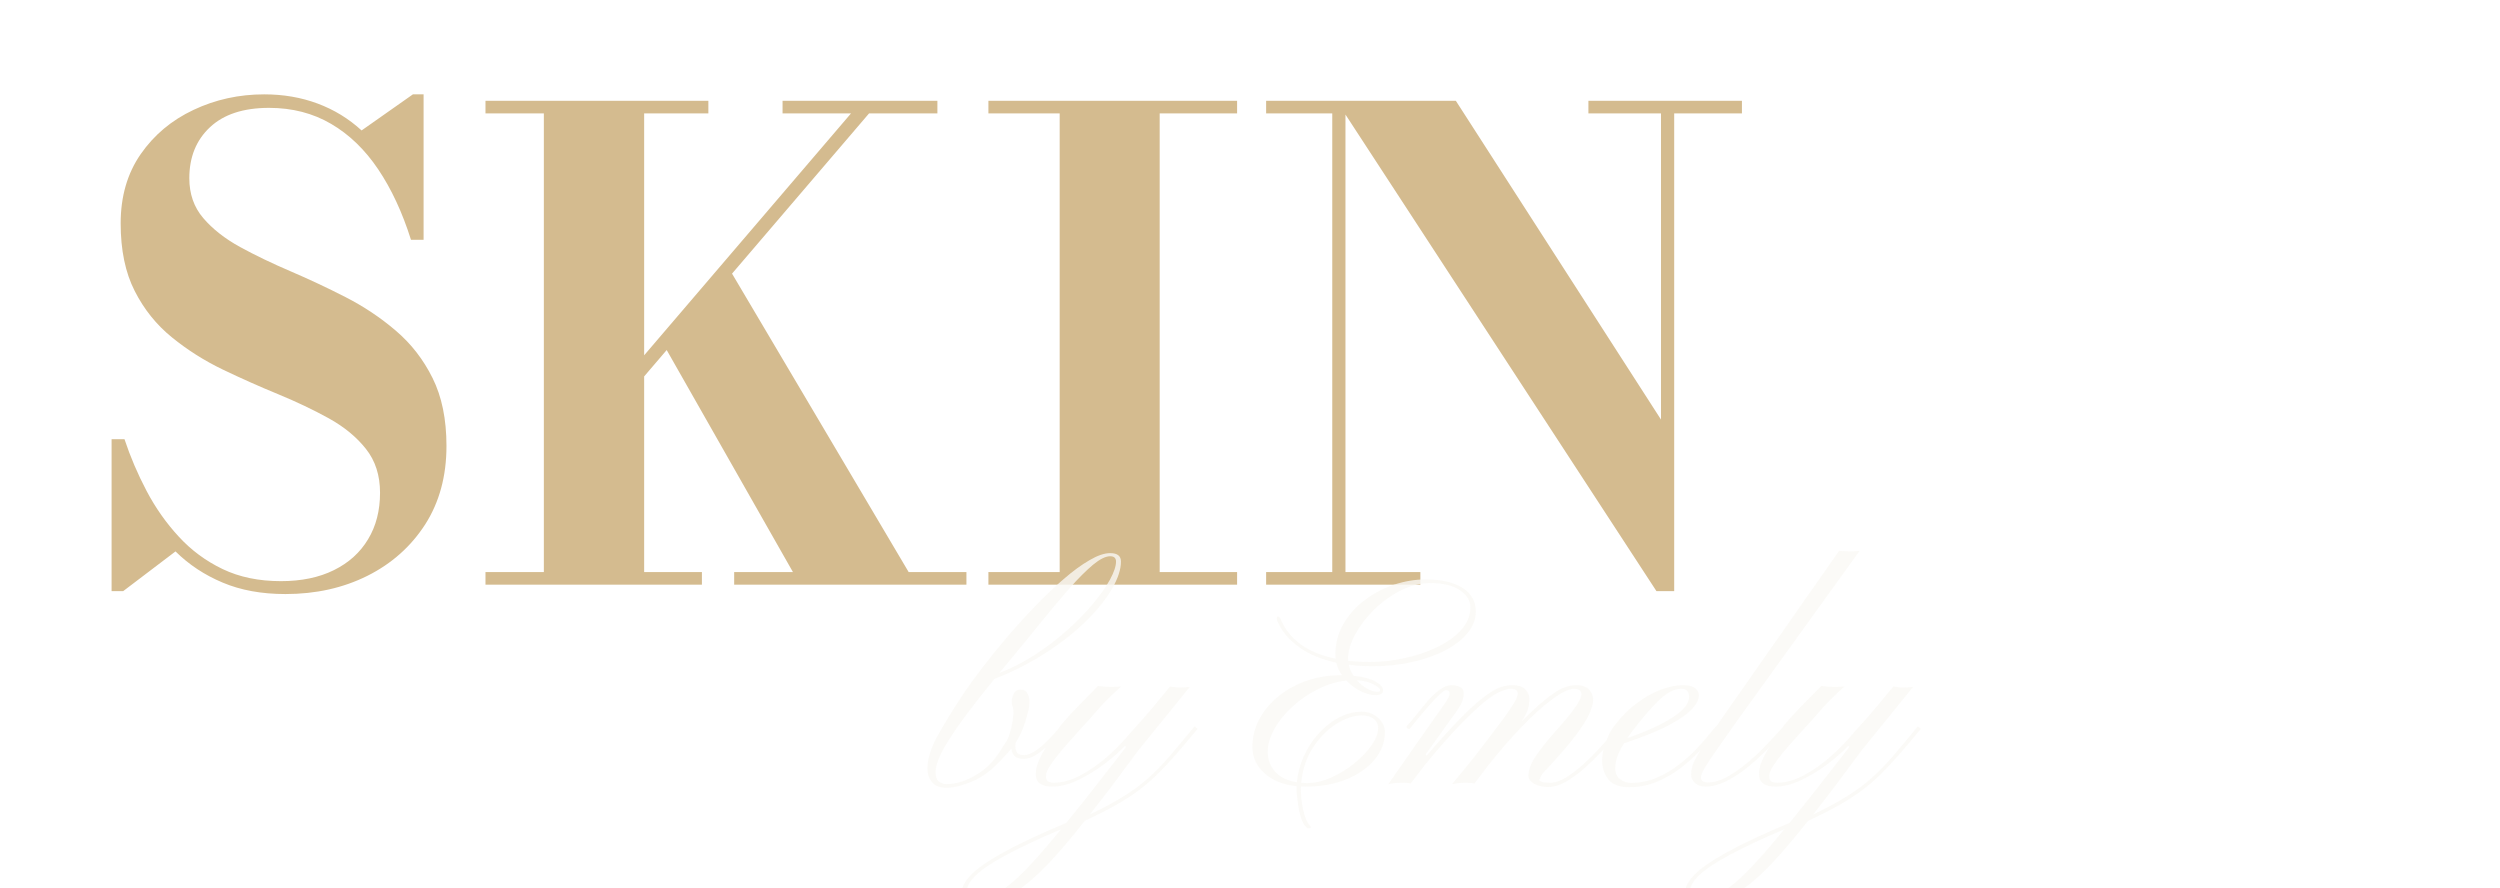
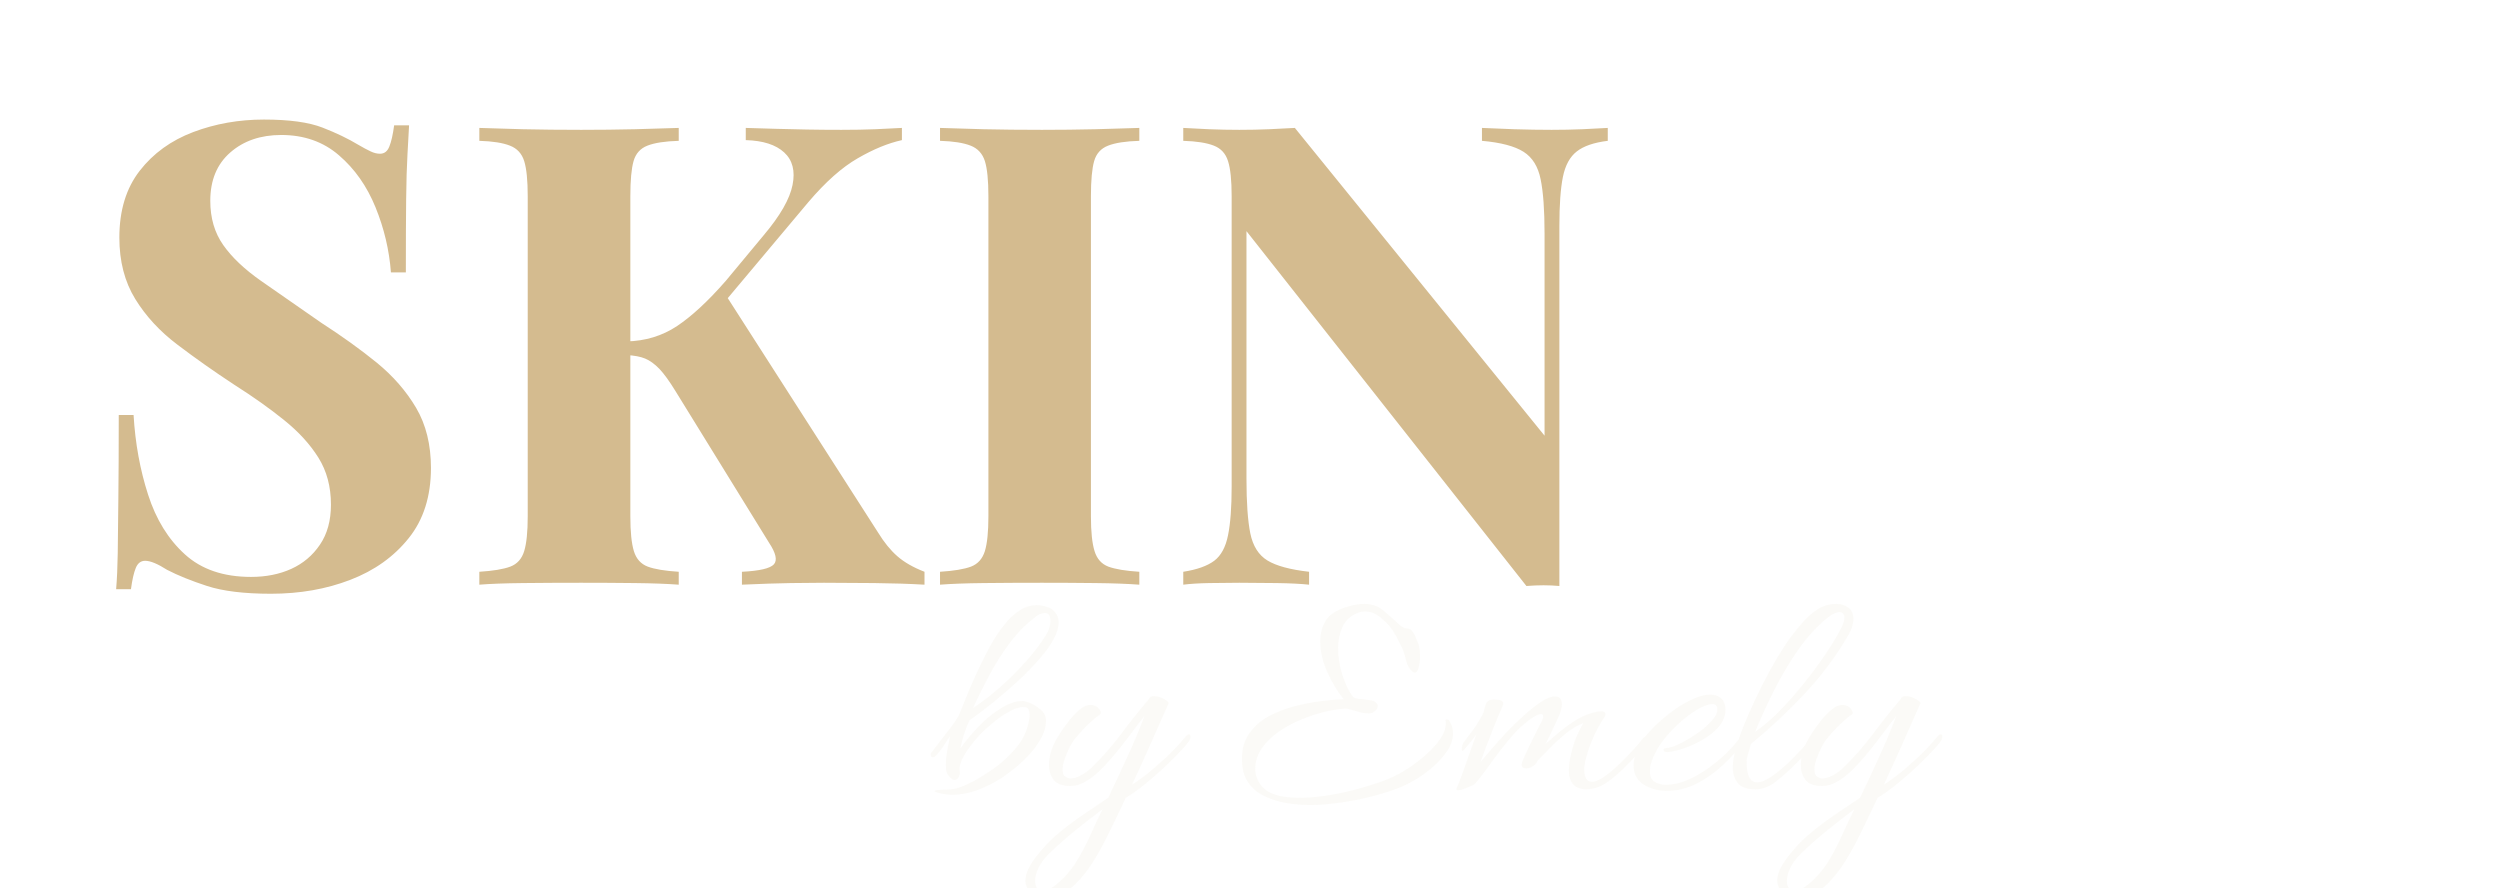
<svg xmlns="http://www.w3.org/2000/svg" viewBox="0 0 248 88" fill="none" role="img" aria-labelledby="logo-footer-title">
-   <path fill="#d4bb8f" d="M28.32 58.93Q24.77 58.93 22.08 57.79Q19.39 56.66 17.41 54.70L12.22 58.64L11.07 58.64L11.07 43.57L12.35 43.57Q13.22 46.19 14.54 48.70Q15.87 51.22 17.73 53.23Q19.58 55.25 22.08 56.45Q24.58 57.65 27.87 57.65Q30.91 57.65 33.12 56.56Q35.33 55.47 36.51 53.50Q37.70 51.54 37.70 48.88Q37.70 46.29 36.30 44.53Q34.91 42.77 32.62 41.50Q30.34 40.24 27.58 39.10Q24.83 37.97 22.10 36.66Q19.36 35.34 17.06 33.47Q14.75 31.60 13.36 28.86Q11.97 26.13 11.97 22.16Q11.97 18.16 13.95 15.30Q15.94 12.43 19.20 10.90Q22.46 9.36 26.21 9.36Q29.06 9.36 31.50 10.27Q33.95 11.18 35.87 12.94L40.96 9.36L42.02 9.36L42.02 23.79L40.77 23.79Q39.49 19.73 37.52 16.80Q35.55 13.87 32.85 12.29Q30.14 10.70 26.69 10.70Q22.88 10.70 20.83 12.62Q18.78 14.54 18.78 17.68Q18.78 20.02 20.16 21.63Q21.54 23.25 23.81 24.50Q26.08 25.74 28.82 26.91Q31.55 28.08 34.27 29.47Q36.99 30.86 39.26 32.80Q41.54 34.74 42.91 37.50Q44.29 40.27 44.29 44.24Q44.29 48.72 42.18 52.02Q40.06 55.31 36.45 57.12Q32.83 58.93 28.32 58.93M58.11 44.11L56.32 44.11L84.42 11.25L77.63 11.25L77.63 10L92.99 10L92.99 11.25L86.21 11.25L58.11 44.11M69.63 58L48.16 58L48.16 56.75L53.95 56.75L53.95 11.25L48.16 11.25L48.16 10L70.27 10L70.27 11.25L63.90 11.25L63.90 56.75L69.63 56.75L69.63 58M95.87 58L72.83 58L72.83 56.75L78.66 56.75L65.60 33.78L72.19 26.42L90.14 56.75L95.87 56.75L95.87 58M122.72 58L98.05 58L98.05 56.75L105.12 56.75L105.12 11.25L98.05 11.25L98.05 10L122.72 10L122.72 11.25L115.04 11.25L115.04 56.75L122.72 56.75L122.72 58M125.60 10L133.47 10L133.47 56.75L140.90 56.75L140.90 58L125.60 58L125.60 56.75L132.16 56.75L132.16 11.25L125.60 11.25L125.60 10M157.57 10L172.80 10L172.80 11.25L166.08 11.25L166.08 58.64L164.32 58.64L132.58 10L144.42 10L164.77 41.62L164.77 11.25L157.57 11.25" />
-   <path fill="rgba(250, 248, 245, 0.8)" d="M93.88 78.15Q92.91 78.15 92.45 77.58Q92 77.02 92 76.26Q92 74.85 92.97 73.06Q93.95 71.28 95.59 68.80Q96.37 67.64 97.49 66.18Q98.62 64.71 99.95 63.15Q101.29 61.58 102.71 60.11Q104.13 58.63 105.51 57.45Q106.88 56.26 108.08 55.57Q109.27 54.87 110.13 54.87Q111.20 54.87 111.20 55.71Q111.20 56.85 110.33 58.38Q109.45 59.91 107.79 61.56Q106.14 63.21 103.82 64.71Q101.51 66.22 98.65 67.35Q96.39 70.12 95.12 71.92Q93.85 73.72 93.33 74.81Q92.81 75.89 92.81 76.54Q92.81 77.30 93.15 77.54Q93.49 77.78 93.90 77.78Q95.33 77.78 96.89 76.84Q98.46 75.91 99.53 73.99Q99.95 73.47 100.17 72.76Q100.38 72.05 100.46 71.47Q100.54 70.90 100.54 70.79Q100.55 70.37 100.45 70.11Q100.35 69.86 100.36 69.52Q100.39 69.17 100.58 68.79Q100.76 68.41 101.27 68.41Q101.73 68.41 101.93 68.80Q102.14 69.20 102.12 69.75Q102.11 69.94 102.09 70.14Q102.06 70.34 102 70.53Q101.76 71.53 101.46 72.28Q101.17 73.03 100.75 73.69Q100.73 73.80 100.73 73.91Q100.73 74.02 100.73 74.13Q100.73 74.37 100.86 74.62Q100.99 74.88 101.55 74.91Q102.03 74.91 102.59 74.56Q103.15 74.21 103.67 73.71Q104.19 73.21 104.60 72.75Q105.01 72.29 105.18 72.05L105.49 72.30Q105.26 72.57 104.82 73.06Q104.39 73.55 103.84 74.06Q103.29 74.57 102.71 74.92Q102.12 75.28 101.55 75.28Q100.92 75.28 100.65 75Q100.38 74.72 100.33 74.25Q99.95 74.75 99.40 75.29Q97.96 76.89 96.45 77.52Q94.93 78.15 93.88 78.15M100.42 65.21L99.13 66.76Q100.99 66.05 102.71 64.93Q104.42 63.81 105.88 62.50Q107.34 61.20 108.42 59.90Q109.50 58.61 110.11 57.50Q110.71 56.39 110.71 55.71Q110.71 55.18 110.13 55.18Q109.45 55.18 108.42 56.03Q107.40 56.89 106.12 58.33Q104.85 59.78 103.40 61.56Q101.96 63.35 100.42 65.21M96.67 89.53Q96.04 89.53 95.72 89.21Q95.40 88.88 95.40 88.55Q95.40 87.76 96.31 86.80Q97.23 85.84 99.49 84.58Q101.76 83.32 105.77 81.63Q106.99 80.15 108.45 78.28Q109.92 76.40 111.73 74.07L111.57 74.02Q110.75 74.89 109.51 75.82Q108.27 76.75 106.93 77.39Q105.58 78.03 104.39 78.03Q102.75 78.03 102.75 76.81Q102.75 76.29 102.94 75.74Q103.12 75.19 103.65 74.31Q104.19 73.43 105.26 71.92Q105.93 71.10 106.88 70.13Q107.82 69.17 108.92 68.05Q109.39 68.10 109.61 68.12Q109.84 68.14 110.18 68.14Q110.82 68.14 111.22 68.10Q110.21 69.01 109.60 69.64Q108.99 70.28 108.50 70.86Q108.01 71.44 107.32 72.17Q106.99 72.55 106.40 73.20Q105.81 73.84 105.21 74.56Q104.60 75.29 104.18 75.93Q103.76 76.58 103.76 76.97Q103.76 77.46 104.03 77.55Q104.29 77.65 104.51 77.65Q105.83 77.65 107.23 76.89Q108.63 76.14 109.92 74.99Q111.20 73.84 112.19 72.64Q113.68 71 114.58 69.91Q115.48 68.83 116.07 68.10Q116.23 68.13 116.48 68.16Q116.73 68.20 116.98 68.20Q117.17 68.20 117.50 68.19Q117.84 68.17 118.03 68.14L112.93 74.43Q111.54 76.32 110.35 77.90Q109.15 79.48 108.11 80.80Q110.13 79.83 111.50 78.97Q112.87 78.12 113.93 77.17Q114.98 76.23 116.04 75Q117.09 73.77 118.50 72.05L118.81 72.30Q117.59 73.77 116.63 74.87Q115.67 75.96 114.79 76.83Q113.91 77.69 112.92 78.43Q111.92 79.17 110.65 79.89Q109.37 80.61 107.60 81.44Q105.54 84.05 104.02 85.65Q102.50 87.24 101.30 88.09Q100.10 88.93 99 89.23Q97.90 89.53 96.67 89.53M96.73 89.13Q97.55 89.13 98.34 88.84Q99.13 88.55 100.08 87.81Q101.02 87.07 102.28 85.72Q103.53 84.37 105.26 82.26Q101.92 83.68 99.84 84.80Q97.77 85.91 96.82 86.81Q95.87 87.71 95.87 88.55Q95.87 88.71 96.07 88.92Q96.28 89.13 96.73 89.13M129.85 82.17Q129.79 82.17 129.71 82.15Q129.63 82.12 129.50 81.97Q129.22 81.66 129.03 81.03Q128.84 80.40 128.75 79.68Q128.65 78.97 128.62 78.41L128.62 77.99Q126.61 77.77 125.44 76.71Q124.27 75.66 124.24 74.16Q124.21 72.74 124.87 71.45Q125.53 70.16 126.73 69.15Q127.93 68.14 129.54 67.56Q131.16 66.98 133.04 66.98L133.13 66.98Q132.74 66.44 132.56 65.74Q130.28 65.24 128.83 64.17Q127.38 63.10 126.75 61.70Q126.69 61.59 126.67 61.48Q126.66 61.37 126.66 61.33Q126.66 61.15 126.78 61.15Q126.94 61.15 127.08 61.51Q128.40 64.51 132.49 65.34Q132.47 65.24 132.47 65.01Q132.46 63.29 133.26 61.91Q134.06 60.52 135.38 59.53Q136.71 58.53 138.29 58Q139.87 57.48 141.39 57.48Q143.77 57.48 145.09 58.32Q146.40 59.16 146.40 60.67Q146.40 61.80 145.59 62.79Q144.78 63.78 143.36 64.52Q141.95 65.26 140.11 65.67Q138.26 66.09 136.19 66.09Q134.86 66.09 133.79 65.94Q133.91 66.49 134.28 67.04Q135.71 67.19 136.45 67.61Q137.19 68.04 137.21 68.49Q137.21 68.96 136.44 68.96Q135.80 68.96 135 68.57Q134.20 68.19 133.56 67.51Q132.12 67.67 130.73 68.37Q129.34 69.06 128.21 70.10Q127.08 71.13 126.42 72.32Q125.75 73.50 125.76 74.63Q125.79 75.80 126.53 76.59Q127.26 77.38 128.65 77.60Q128.77 76.29 129.33 75.03Q129.90 73.78 130.79 72.79Q131.68 71.79 132.79 71.20Q133.89 70.60 135.10 70.60Q136 70.60 136.69 71.20Q137.38 71.80 137.38 72.62Q137.38 74.15 136.34 75.38Q135.30 76.61 133.54 77.32Q131.77 78.03 129.59 78.03Q129.44 78.03 129.32 78.02Q129.19 78.01 129.06 78.01Q129.05 78.12 129.05 78.23Q129.05 78.34 129.05 78.45Q129.05 79 129.15 79.68Q129.25 80.36 129.44 80.94Q129.63 81.53 129.88 81.82Q130.03 81.98 130.03 82.04Q130.03 82.17 129.85 82.17M135.93 65.67Q137.57 65.67 139.31 65.29Q141.06 64.92 142.54 64.21Q144.03 63.50 144.95 62.49Q145.86 61.49 145.86 60.23Q145.86 59.24 144.81 58.54Q143.75 57.84 141.92 57.84Q140.41 57.84 138.95 58.58Q137.48 59.32 136.31 60.48Q135.14 61.64 134.44 62.93Q133.73 64.23 133.73 65.34L133.73 65.55Q134.25 65.61 134.80 65.64Q135.34 65.67 135.93 65.67M136.66 68.63Q136.90 68.63 136.90 68.45Q136.88 68.20 136.22 67.87Q135.56 67.54 134.60 67.48Q135.05 68 135.61 68.31Q136.17 68.63 136.66 68.63M129.68 77.68Q130.83 77.68 132.06 77.13Q133.29 76.58 134.35 75.72Q135.40 74.87 136.06 73.93Q136.71 72.99 136.71 72.23Q136.71 71.63 136.25 71.30Q135.80 70.97 135.13 70.97Q133.91 70.97 132.58 71.80Q131.26 72.62 130.27 74.13Q129.28 75.63 129.08 77.65Q129.22 77.66 129.38 77.67Q129.53 77.68 129.68 77.68M153.58 78.07Q152.79 78.07 152.21 77.76Q151.62 77.44 151.62 76.93Q151.62 76.54 151.82 75.99Q152.01 75.45 152.70 74.51Q153.39 73.56 154.83 71.95Q155.97 70.65 156.42 69.93Q156.88 69.21 156.88 68.86Q156.88 68.65 156.72 68.49Q156.56 68.33 156.13 68.33Q155.78 68.33 155.24 68.58Q154.70 68.83 153.74 69.55Q152.60 70.41 151.06 71.99Q149.51 73.56 147.63 75.93L146.27 77.72Q145.92 77.65 145.44 77.65Q144.92 77.65 144.57 77.70Q144.21 77.75 144.05 77.79Q144.91 76.74 145.39 76.15Q145.86 75.57 146.15 75.21Q146.43 74.85 146.70 74.51Q146.96 74.16 147.39 73.61Q147.81 73.05 148.59 72.02Q149.44 70.91 149.85 70.27Q150.27 69.64 150.42 69.31Q150.56 68.98 150.56 68.79Q150.56 68.33 149.85 68.33Q149.48 68.33 148.87 68.59Q148.25 68.84 147.34 69.56Q146.33 70.37 144.80 71.95Q143.27 73.53 141.31 75.93L139.94 77.72Q139.74 77.68 139.53 77.66Q139.31 77.65 139.11 77.65Q138.58 77.65 138.22 77.70Q137.86 77.75 137.72 77.79Q139.36 75.42 140.46 73.86Q141.56 72.30 142.22 71.36Q142.89 70.43 143.22 69.94Q143.55 69.45 143.67 69.23Q143.78 69.02 143.80 68.89Q143.83 68.46 143.47 68.46Q143.27 68.46 142.83 68.87Q142.39 69.28 141.84 69.90Q141.29 70.51 140.76 71.17Q140.24 71.82 139.84 72.30Q139.74 72.36 139.58 72.23Q139.49 72.10 139.53 72.05Q139.96 71.60 140.49 70.92Q141.03 70.24 141.61 69.56Q142.20 68.87 142.82 68.42Q143.43 67.97 144 67.97Q144.43 67.97 144.84 68.15Q145.26 68.33 145.19 69.02Q145.17 69.25 145.04 69.61Q144.91 69.97 144.51 70.53L141.44 74.81L141.51 74.97Q143.56 72.59 144.98 71.15Q146.40 69.71 147.30 69.08Q148.15 68.43 148.78 68.20Q149.42 67.97 150.01 67.97Q150.95 67.97 151.35 68.43Q151.75 68.89 151.72 69.45Q151.69 69.97 151.56 70.40Q151.43 70.82 150.95 71.57Q152.22 70.27 153.23 69.45Q154.33 68.55 155.02 68.26Q155.72 67.97 156.32 67.97Q157.27 67.97 157.66 68.43Q158.05 68.89 158.04 69.45Q158.02 70.03 157.65 70.84Q157.27 71.66 156.37 72.87Q155.47 74.07 153.85 75.85Q153.08 76.64 152.94 76.86Q152.79 77.09 152.79 77.28L152.69 77.30Q152.69 77.65 153.76 77.65Q154.48 77.65 155.33 77.14Q156.17 76.62 157.03 75.85Q157.89 75.07 158.64 74.26Q159.38 73.44 159.90 72.83Q160.41 72.21 160.55 72.05L160.86 72.30Q160.69 72.49 160.15 73.13Q159.62 73.77 158.84 74.59Q158.06 75.42 157.16 76.22Q156.25 77.02 155.33 77.55Q154.40 78.07 153.58 78.07M161.62 78.09Q160.19 78.09 159.57 77.34Q158.96 76.59 158.93 75.51Q158.91 74.72 159.25 73.75Q159.59 72.79 159.95 72.27Q161.04 70.76 162.30 69.81Q163.56 68.86 164.77 68.41Q165.97 67.97 166.90 67.97Q167.79 67.97 168.15 68.26Q168.51 68.55 168.52 68.93Q168.57 69.50 167.92 70.26Q167.26 71.01 165.64 71.89Q164.01 72.77 161.10 73.74Q160.58 74.56 160.41 75.15Q160.23 75.74 160.23 76.21Q160.23 76.90 160.69 77.28Q161.16 77.66 161.79 77.66Q163.16 77.66 164.37 77.14Q165.58 76.62 166.58 75.83Q167.59 75.04 168.35 74.23Q169.11 73.42 169.59 72.81Q170.08 72.20 170.24 72.05L170.54 72.30Q170.33 72.49 169.81 73.14Q169.29 73.78 168.49 74.62Q167.69 75.45 166.65 76.24Q165.61 77.03 164.34 77.56Q163.07 78.09 161.62 78.09M161.43 73.22Q164.28 72.23 165.92 71.17Q167.56 70.10 167.56 69.14Q167.56 68.32 166.79 68.32Q165.81 68.32 164.67 69.37Q163.53 70.43 162 72.43Q161.68 72.84 161.43 73.22M169.18 78.03Q168.57 78.03 168.16 77.69Q167.76 77.34 167.76 76.84Q167.76 76.45 167.86 76.07Q167.95 75.70 168.28 75.11Q168.61 74.51 169.29 73.50Q169.96 72.49 171.12 70.82L182.44 54.64Q182.64 54.65 182.96 54.68Q183.27 54.71 183.86 54.69Q183.98 54.69 184.13 54.67Q184.29 54.65 184.48 54.64L172.43 71.35Q171.12 73.20 170.37 74.27Q169.62 75.35 169.27 75.91Q168.92 76.48 168.83 76.72Q168.74 76.96 168.74 77.14Q168.74 77.62 169.43 77.62Q170.30 77.62 171.26 77.11Q172.21 76.59 173.15 75.82Q174.09 75.06 174.88 74.25Q175.67 73.44 176.22 72.83Q176.77 72.21 176.95 72.05L177.24 72.30Q177.05 72.49 176.48 73.12Q175.91 73.75 175.07 74.58Q174.24 75.41 173.25 76.20Q172.26 76.99 171.21 77.51Q170.16 78.03 169.18 78.03M168.42 89.53Q167.79 89.53 167.47 89.21Q167.15 88.88 167.15 88.55Q167.15 87.76 168.06 86.80Q168.98 85.84 171.24 84.58Q173.50 83.32 177.52 81.63Q178.73 80.15 180.20 78.28Q181.66 76.40 183.48 74.07L183.32 74.02Q182.50 74.89 181.26 75.82Q180.02 76.75 178.67 77.39Q177.33 78.03 176.14 78.03Q174.50 78.03 174.50 76.81Q174.50 76.29 174.68 75.74Q174.87 75.19 175.40 74.31Q175.94 73.43 177 71.92Q177.68 71.10 178.62 70.13Q179.57 69.17 180.67 68.05Q181.14 68.10 181.36 68.12Q181.59 68.14 181.93 68.14Q182.57 68.14 182.97 68.10Q181.96 69.01 181.35 69.64Q180.74 70.28 180.25 70.86Q179.76 71.44 179.07 72.17Q178.73 72.55 178.15 73.20Q177.56 73.84 176.95 74.56Q176.35 75.29 175.93 75.93Q175.51 76.58 175.51 76.97Q175.51 77.46 175.77 77.55Q176.04 77.65 176.26 77.65Q177.58 77.65 178.98 76.89Q180.37 76.14 181.66 74.99Q182.95 73.84 183.93 72.64Q185.43 71 186.33 69.91Q187.23 68.83 187.82 68.10Q187.98 68.13 188.23 68.16Q188.47 68.20 188.72 68.20Q188.91 68.20 189.25 68.19Q189.59 68.17 189.78 68.14L184.68 74.43Q183.29 76.32 182.10 77.90Q180.90 79.48 179.86 80.80Q181.88 79.83 183.25 78.97Q184.62 78.12 185.68 77.17Q186.73 76.23 187.79 75Q188.84 73.77 190.25 72.05L190.55 72.30Q189.34 73.77 188.38 74.87Q187.42 75.96 186.54 76.83Q185.66 77.69 184.67 78.43Q183.67 79.17 182.40 79.89Q181.12 80.61 179.35 81.44Q177.28 84.05 175.77 85.65Q174.25 87.24 173.05 88.09Q171.85 88.93 170.75 89.23Q169.65 89.53 168.42 89.53M168.48 89.13Q169.30 89.13 170.09 88.84Q170.88 88.55 171.83 87.81Q172.77 87.07 174.02 85.72Q175.28 84.37 177 82.26Q173.67 83.68 171.59 84.80Q169.52 85.91 168.57 86.81Q167.62 87.71 167.62 88.55Q167.62 88.71 167.82 88.92Q168.03 89.13 168.48 89.13" />
+   <path fill="#d4bb8f" d="M26.18 11.86Q29.95 11.86 32 12.66Q34.05 13.46 35.52 14.35Q36.29 14.80 36.77 15.02Q37.25 15.25 37.70 15.25Q38.34 15.25 38.62 14.54Q38.91 13.84 39.10 12.43L40.58 12.43Q40.51 13.65 40.42 15.34Q40.32 17.04 40.29 19.79Q40.26 22.54 40.26 27.02L38.78 27.02Q38.53 23.70 37.25 20.56Q35.97 17.42 33.63 15.41Q31.30 13.39 27.90 13.39Q24.83 13.39 22.85 15.12Q20.86 16.85 20.86 19.92Q20.86 22.48 22.14 24.30Q23.42 26.13 25.89 27.86Q28.35 29.58 31.87 32.02Q34.94 34 37.38 35.98Q39.81 37.97 41.28 40.46Q42.75 42.96 42.75 46.42Q42.75 50.64 40.54 53.39Q38.34 56.14 34.75 57.52Q31.17 58.90 26.88 58.90Q22.91 58.90 20.54 58.13Q18.18 57.36 16.58 56.53Q15.17 55.63 14.40 55.63Q13.76 55.63 13.47 56.34Q13.18 57.04 12.99 58.45L11.52 58.45Q11.65 56.91 11.68 54.86Q11.71 52.82 11.74 49.52Q11.78 46.22 11.78 41.17L13.25 41.17Q13.50 45.39 14.69 49.07Q15.87 52.75 18.34 54.99Q20.80 57.23 24.90 57.23Q27.14 57.23 28.90 56.43Q30.66 55.63 31.74 54.03Q32.83 52.43 32.83 50.06Q32.83 47.38 31.58 45.39Q30.34 43.41 28.19 41.68Q26.05 39.95 23.23 38.16Q20.22 36.18 17.60 34.19Q14.98 32.21 13.41 29.65Q11.84 27.09 11.84 23.57Q11.84 19.54 13.86 16.94Q15.87 14.35 19.17 13.10Q22.46 11.86 26.18 11.86M89.47 12.69L89.47 13.90Q87.42 14.35 85.09 15.70Q82.75 17.04 80.19 20.05L68.16 34.38L71.87 29.07L87.10 52.82Q88 54.29 89.02 55.18Q90.05 56.08 91.71 56.72L91.71 58Q89.47 57.87 86.72 57.84Q83.97 57.81 81.73 57.81Q80.38 57.81 78.46 57.84Q76.54 57.87 73.60 58L73.60 56.72Q76.22 56.59 76.77 55.98Q77.31 55.38 76.29 53.84L67.01 38.80Q66.11 37.33 65.41 36.59Q64.70 35.86 64 35.57Q63.30 35.28 62.14 35.22L62.14 33.87Q64.96 33.81 67.17 32.34Q69.38 30.86 72 27.86L75.78 23.31Q78.21 20.43 78.62 18.35Q79.04 16.27 77.79 15.12Q76.54 13.97 73.98 13.90L73.98 12.69Q75.58 12.75 77.02 12.78Q78.46 12.82 80.03 12.85Q81.60 12.88 83.46 12.88Q85.31 12.88 86.82 12.82Q88.32 12.75 89.47 12.69M67.33 12.69L67.33 13.97Q65.28 14.03 64.22 14.45Q63.17 14.86 62.85 15.98Q62.53 17.10 62.53 19.47L62.53 51.22Q62.53 53.52 62.88 54.67Q63.23 55.82 64.26 56.21Q65.28 56.59 67.33 56.72L67.33 58Q65.60 57.87 62.98 57.84Q60.35 57.81 57.66 57.81Q54.59 57.81 51.87 57.84Q49.15 57.87 47.55 58L47.55 56.72Q49.60 56.59 50.62 56.21Q51.65 55.82 52 54.67Q52.35 53.52 52.35 51.22L52.35 19.47Q52.35 17.10 52 15.98Q51.65 14.86 50.59 14.45Q49.54 14.03 47.55 13.97L47.55 12.69Q49.15 12.75 51.87 12.82Q54.59 12.88 57.66 12.88Q60.35 12.88 62.98 12.82Q65.60 12.75 67.33 12.69M113.02 12.69L113.02 13.97Q110.98 14.03 109.92 14.45Q108.86 14.86 108.54 15.98Q108.22 17.10 108.22 19.47L108.22 51.22Q108.22 53.52 108.58 54.67Q108.93 55.82 109.95 56.21Q110.98 56.59 113.02 56.72L113.02 58Q111.30 57.87 108.67 57.84Q106.05 57.81 103.36 57.81Q100.22 57.81 97.57 57.84Q94.91 57.87 93.25 58L93.25 56.72Q95.30 56.59 96.32 56.21Q97.34 55.82 97.70 54.67Q98.05 53.52 98.05 51.22L98.05 19.47Q98.05 17.10 97.70 15.98Q97.34 14.86 96.29 14.45Q95.23 14.03 93.25 13.97L93.25 12.69Q94.91 12.75 97.57 12.82Q100.22 12.88 103.36 12.88Q106.05 12.88 108.67 12.82Q111.30 12.75 113.02 12.69M159.49 12.69L159.49 13.97Q157.44 14.22 156.42 15.02Q155.39 15.82 155.04 17.55Q154.69 19.28 154.69 22.42L154.69 58.13Q153.92 58.06 153.12 58.06Q152.32 58.06 151.42 58.13L123.65 22.93L123.65 47.50Q123.65 51.02 124.03 52.91Q124.42 54.80 125.73 55.60Q127.04 56.40 129.86 56.72L129.86 58Q128.64 57.87 126.66 57.84Q124.67 57.81 122.94 57.81Q121.47 57.81 119.94 57.84Q118.40 57.87 117.38 58L117.38 56.72Q119.42 56.40 120.45 55.63Q121.47 54.86 121.82 53.10Q122.18 51.34 122.18 48.27L122.18 19.47Q122.18 17.10 121.82 15.98Q121.47 14.86 120.42 14.45Q119.36 14.03 117.38 13.97L117.38 12.69Q118.40 12.75 119.94 12.82Q121.47 12.88 122.94 12.88Q124.48 12.88 125.89 12.82Q127.30 12.75 128.45 12.69L153.22 43.22L153.22 23.18Q153.22 19.66 152.83 17.78Q152.45 15.89 151.14 15.06Q149.82 14.22 147.01 13.97L147.01 12.69Q148.22 12.75 150.21 12.82Q152.19 12.88 153.92 12.88Q155.46 12.88 156.96 12.82Q158.46 12.75 159.49 12.69" />
+   <path fill="rgba(250, 248, 245, 0.8)" d="M94.40 78.84Q94.10 78.84 93.69 78.78Q93.29 78.72 92.99 78.63Q92.69 78.54 92.69 78.48Q92.69 78.42 92.97 78.38Q93.26 78.33 93.98 78.33Q94.73 78.33 95.61 77.95Q96.50 77.58 97.31 77.07Q98.12 76.56 98.69 76.17Q99.59 75.51 100.55 74.47Q101.51 73.44 101.90 72.21Q101.96 72 102.05 71.64Q102.14 71.28 102.14 70.92Q102.14 70.59 102.02 70.36Q101.90 70.14 101.57 70.14Q100.97 70.14 100.33 70.47Q99.68 70.80 99.09 71.23Q98.51 71.67 98.09 72.06Q97.73 72.33 97.22 72.87Q96.71 73.41 96.22 74.07Q95.72 74.73 95.42 75.38Q95.12 76.02 95.21 76.53Q95.27 76.65 95.14 77.01Q95 77.37 94.67 77.37Q94.40 77.37 94.04 76.86Q93.83 76.62 93.83 75.87Q93.83 75.18 93.98 74.37Q94.13 73.56 94.25 73.05Q93.95 73.41 93.72 73.81Q93.50 74.22 92.81 75Q92.69 75.12 92.54 75.12Q92.33 75.12 92.33 74.88Q92.33 74.70 92.45 74.58Q93.53 73.20 94.27 72.22Q95 71.25 95.18 70.83Q95.42 70.20 95.83 69.21Q96.23 68.22 96.74 67.09Q97.25 65.97 97.79 64.91Q98.33 63.84 98.84 63.06Q99.29 62.37 99.89 61.66Q100.49 60.96 101.24 60.50Q101.99 60.03 102.86 60.03Q103.19 60.03 103.58 60.12Q103.61 60.12 103.73 60.18L104.03 60.27Q104.09 60.30 104.12 60.30Q104.15 60.30 104.18 60.33Q105.02 60.84 105.02 61.74Q105.02 62.46 104.54 63.36Q104.12 64.20 103.17 65.30Q102.23 66.39 101.02 67.52Q99.80 68.64 98.53 69.67Q97.25 70.71 96.20 71.43Q95.90 72 95.66 72.75Q95.42 73.50 95.27 74.25Q95.87 73.38 96.62 72.56Q97.37 71.73 97.94 71.25Q98.87 70.47 99.75 70Q100.64 69.54 101.39 69.54Q101.75 69.54 102.28 69.78Q102.80 70.02 103.23 70.39Q103.67 70.77 103.73 71.19Q103.73 71.28 103.75 71.36Q103.76 71.43 103.76 71.52Q103.76 72.33 103.31 73.17Q102.86 74.01 102.19 74.76Q101.51 75.51 100.78 76.11Q100.04 76.71 99.47 77.10Q98.33 77.85 97.06 78.34Q95.78 78.84 94.40 78.84M96.53 70.23Q97.91 69.33 99.29 68.10Q100.67 66.87 101.86 65.52Q103.04 64.17 103.76 63Q104.21 62.28 104.21 61.59Q104.21 61.26 104.08 61.03Q103.94 60.81 103.64 60.81Q103.43 60.81 103.14 60.93Q102.86 61.05 102.53 61.35Q101.27 62.31 100.19 63.75Q99.11 65.19 98.21 66.86Q97.31 68.52 96.53 70.23M103.40 89.01Q103.04 88.92 102.77 88.83Q102.20 88.53 101.96 88.16Q101.72 87.78 101.72 87.36Q101.72 86.67 102.18 85.88Q102.65 85.08 103.40 84.24Q104.15 83.34 105.30 82.41Q106.46 81.48 107.72 80.63Q108.98 79.77 109.94 79.14Q110.45 78.09 111 76.89Q111.56 75.69 112.07 74.56Q112.58 73.44 112.95 72.51Q113.33 71.58 113.51 71.07Q113.03 71.64 112.40 72.50Q111.77 73.35 111.02 74.30Q110.27 75.24 109.47 76.08Q108.68 76.92 107.84 77.44Q107 77.97 106.19 77.97Q104.99 77.97 104.52 77.36Q104.06 76.74 104.06 75.90Q104.06 75.30 104.22 74.70Q104.39 74.10 104.66 73.59Q104.84 73.23 105.23 72.63Q105.62 72.03 106.13 71.40Q106.64 70.77 107.16 70.35Q107.69 69.93 108.17 69.93Q108.74 69.93 109.04 70.33Q109.34 70.74 109.10 70.89Q108.62 71.22 107.91 71.89Q107.21 72.57 106.52 73.44Q106.34 73.68 106.08 74.19Q105.83 74.70 105.62 75.28Q105.41 75.87 105.41 76.35Q105.41 76.56 105.47 76.75Q105.53 76.95 105.68 77.04Q105.92 77.22 106.22 77.22Q106.64 77.22 107.16 76.95Q107.69 76.68 108.17 76.26Q109.85 74.64 111.17 72.87Q112.49 71.10 113.96 69.36Q114.05 69.06 114.47 69.06Q114.95 69.06 115.47 69.34Q116 69.63 115.91 69.81Q115.64 70.41 115.20 71.40Q114.77 72.39 114.26 73.53Q113.75 74.67 113.24 75.80Q112.73 76.92 112.31 77.82Q112.67 77.64 113.60 76.92Q114.53 76.20 115.64 75.17Q116.75 74.13 117.65 73.02Q117.83 72.84 117.92 72.84Q118.10 72.84 118.10 73.08Q118.10 73.29 117.92 73.56Q117.47 74.16 116.67 74.97Q115.88 75.78 114.96 76.61Q114.05 77.43 113.18 78.11Q112.31 78.78 111.68 79.14Q110.75 81.12 109.88 82.88Q109.01 84.63 108.29 85.71Q107.81 86.46 107.12 87.24Q106.43 88.02 105.62 88.55Q104.81 89.07 103.91 89.07Q103.79 89.07 103.67 89.06Q103.55 89.04 103.40 89.01M103.49 88.35Q103.73 88.35 104.07 88.20Q104.42 88.05 104.81 87.72Q105.95 86.79 106.73 85.55Q107.51 84.30 108.13 82.92Q108.74 81.54 109.37 80.28Q108.20 81.15 106.73 82.33Q105.26 83.52 104.06 84.69Q103.34 85.41 103.01 86.11Q102.68 86.82 102.68 87.36Q102.68 88.35 103.49 88.35M130.01 79.86Q128.75 79.86 127.55 79.65Q126.35 79.44 125.36 78.94Q124.37 78.45 123.78 77.56Q123.20 76.68 123.20 75.30Q123.20 73.80 123.92 72.77Q124.64 71.73 125.81 71.08Q126.98 70.44 128.34 70.08Q129.71 69.72 131.01 69.56Q132.32 69.39 133.31 69.36Q132.41 68.31 131.69 66.72Q130.97 65.13 130.97 63.63Q130.97 63.09 131.09 62.58Q131.21 62.07 131.48 61.62Q131.78 61.08 132.44 60.70Q133.10 60.33 133.88 60.12Q134.66 59.91 135.32 59.91Q136.43 59.91 137.15 60.50Q137.87 61.08 138.50 61.68Q138.65 61.83 138.88 62.02Q139.10 62.22 139.37 62.31Q139.49 62.34 139.66 62.36Q139.82 62.37 139.94 62.46Q140.18 62.67 140.38 63.09Q140.57 63.51 140.69 63.84Q140.87 64.32 140.87 65.10Q140.87 65.70 140.73 66.21Q140.60 66.72 140.33 66.72Q140.18 66.72 139.94 66.45Q139.58 66.03 139.43 65.33Q139.28 64.62 138.98 64.05Q138.62 63.27 138.20 62.61Q137.78 61.95 137.18 61.47Q136.94 61.20 136.47 60.93Q136.01 60.66 135.41 60.66Q134.96 60.66 134.66 60.81Q133.61 61.23 133.17 62.19Q132.74 63.15 132.74 64.29Q132.74 65.67 133.19 67.03Q133.64 68.40 134.21 69.12Q134.36 69.30 134.94 69.34Q135.53 69.39 135.77 69.45Q136.25 69.48 136.46 69.66Q136.67 69.84 136.67 70.05Q136.67 70.38 136.28 70.62Q136.13 70.77 135.77 70.77Q135.26 70.77 134.63 70.58Q134 70.38 133.58 70.29Q132.68 70.32 131.51 70.59Q130.34 70.86 129.13 71.36Q127.91 71.85 126.87 72.57Q125.84 73.29 125.19 74.20Q124.55 75.12 124.52 76.20Q124.49 77.40 125.45 78.27Q126.41 79.14 128.96 79.14Q130.16 79.14 131.54 78.93Q132.92 78.72 134.25 78.38Q135.59 78.03 136.73 77.64Q137.87 77.25 138.59 76.86Q139.16 76.59 139.97 76.03Q140.78 75.48 141.57 74.76Q142.37 74.04 142.89 73.28Q143.42 72.51 143.42 71.79Q143.42 71.73 143.42 71.64Q143.42 71.55 143.39 71.49Q143.36 71.37 143.51 71.37Q143.66 71.37 143.72 71.43Q144.14 72.03 144.14 72.75Q144.14 73.71 143.46 74.64Q142.79 75.57 141.86 76.32Q140.93 77.07 140.15 77.49Q139.22 78.03 137.91 78.47Q136.61 78.90 135.19 79.22Q133.76 79.53 132.41 79.69Q131.06 79.86 130.01 79.86M144.65 78.39Q144.41 78.39 144.50 78.18Q144.62 77.97 144.93 77.11Q145.25 76.26 145.65 75.09Q146.06 73.92 146.45 72.84Q146.15 73.29 145.80 73.71Q145.46 74.13 145.22 74.40Q145.13 74.49 145.10 74.49Q145.01 74.49 145.01 74.31Q145.01 73.95 145.19 73.65Q145.82 72.84 146.15 72.38Q146.48 71.91 146.70 71.53Q146.93 71.16 147.17 70.68Q147.23 70.35 147.39 69.87Q147.56 69.39 148.19 69.39Q149.12 69.39 149.12 69.78Q149.12 69.90 149.06 70.03Q149 70.17 148.94 70.32Q148.58 71.13 148.16 72.18Q147.74 73.23 147.39 74.16Q147.05 75.09 146.87 75.60Q147.20 75.18 147.86 74.42Q148.52 73.65 149.37 72.73Q150.23 71.82 151.14 71Q152.06 70.17 152.87 69.63Q153.68 69.09 154.25 69.09Q154.94 69.09 154.94 69.87Q154.94 70.47 154.46 71.43Q154.25 71.88 153.89 72.64Q153.53 73.41 153.32 73.80Q153.86 73.32 154.55 72.73Q155.24 72.15 156 71.64Q156.77 71.13 157.43 70.89Q157.58 70.83 158.03 70.69Q158.48 70.56 158.81 70.56Q159.26 70.56 159.26 70.86Q159.26 71.07 159.05 71.31Q158.54 72.09 158.13 72.97Q157.73 73.86 157.49 74.64Q157.25 75.42 157.19 75.90Q157.16 76.02 157.16 76.13Q157.16 76.23 157.16 76.35Q157.16 77.55 157.94 77.55Q158.42 77.55 159.17 77.03Q159.92 76.50 160.70 75.73Q161.48 74.97 162.12 74.27Q162.77 73.56 163.01 73.20Q163.10 73.11 163.19 73.11Q163.31 73.11 163.38 73.20Q163.46 73.29 163.40 73.44Q163.13 73.95 162.48 74.72Q161.84 75.48 161.04 76.25Q160.25 77.01 159.50 77.55Q159.11 77.85 158.52 78.08Q157.94 78.30 157.34 78.30Q156.80 78.30 156.36 78.06Q155.93 77.82 155.72 77.16Q155.63 76.89 155.63 76.47Q155.63 75.81 155.81 74.97Q155.99 74.13 156.20 73.56Q156.35 73.14 156.60 72.61Q156.86 72.09 157.07 71.73Q156.14 72.09 155.27 72.81Q154.40 73.53 153.69 74.27Q152.99 75 152.51 75.48Q152.39 75.81 152.04 76.02Q151.70 76.23 151.40 76.23Q150.95 76.23 150.95 75.84Q150.95 75.69 151.04 75.48Q151.34 74.76 151.71 74Q152.09 73.23 152.40 72.60Q152.72 71.97 152.84 71.73Q153.08 71.31 153.08 71.07Q153.08 70.83 152.87 70.83Q152.66 70.83 152.18 71.10Q151.70 71.37 150.92 72.06Q150.29 72.63 149.54 73.55Q148.79 74.46 148.10 75.42Q147.41 76.38 146.88 77.07Q146.36 77.76 146.15 77.88Q145.97 77.97 145.44 78.18Q144.92 78.39 144.65 78.39M165.38 78.45Q164.03 78.45 163.04 77.82Q162.05 77.19 162.05 75.90Q162.05 75.21 162.47 74.22Q162.77 73.53 163.58 72.63Q164.39 71.73 165.47 70.88Q166.55 70.02 167.66 69.47Q168.77 68.91 169.67 68.91Q170 68.91 170.27 69Q170.78 69.18 170.97 69.57Q171.17 69.96 171.17 70.38Q171.17 70.77 171.05 71.13Q170.93 71.49 170.75 71.76Q170.21 72.57 169.20 73.20Q168.20 73.83 167.16 74.19Q166.13 74.55 165.47 74.61L165.41 74.61Q165.02 74.61 165.02 74.37Q165.02 74.22 165.26 74.22Q165.98 74.16 167.07 73.55Q168.17 72.93 169.01 72.27Q169.37 71.97 169.86 71.43Q170.36 70.89 170.36 70.38Q170.36 69.84 169.85 69.84Q169.58 69.84 169.29 69.96Q169.01 70.08 168.83 70.14Q167.96 70.56 166.91 71.44Q165.86 72.33 165 73.42Q164.15 74.52 163.82 75.63Q163.73 75.87 163.70 76.09Q163.67 76.32 163.67 76.53Q163.67 77.25 164.13 77.55Q164.60 77.85 165.26 77.85Q166.25 77.85 167.30 77.42Q168.35 76.98 169.34 76.29Q170.33 75.60 171.16 74.81Q171.98 74.01 172.55 73.26Q172.64 73.14 172.76 73.13Q172.88 73.11 172.91 73.17Q173.03 73.20 173.03 73.33Q173.03 73.47 172.97 73.59Q172.13 74.76 170.94 75.87Q169.76 76.98 168.33 77.72Q166.91 78.45 165.38 78.45M174.14 78.30Q172.88 78.30 172.38 77.67Q171.89 77.04 171.89 76.11Q171.89 75.24 172.29 73.92Q172.70 72.60 173.36 71.07Q174.02 69.54 174.78 68.03Q175.55 66.51 176.31 65.23Q177.08 63.96 177.65 63.18Q178.22 62.43 178.88 61.68Q179.54 60.93 180.35 60.42Q181.16 59.91 182.18 59.91Q182.87 59.91 183.36 60.28Q183.86 60.66 183.86 61.41Q183.86 61.71 183.75 62.10Q183.65 62.49 183.41 62.91Q181.58 66.09 179.04 68.79Q176.51 71.49 173.69 73.80Q173.57 74.25 173.46 74.61Q173.36 74.97 173.30 75.18Q173.27 75.33 173.27 75.50Q173.27 75.66 173.27 75.81Q173.27 76.53 173.51 77.07Q173.75 77.61 174.32 77.61Q174.86 77.61 175.65 77.08Q176.45 76.56 177.26 75.80Q178.07 75.03 178.73 74.31Q179.39 73.59 179.66 73.20Q179.75 73.11 179.84 73.11Q179.96 73.11 180.03 73.23Q180.11 73.35 180.02 73.53Q179.72 74.04 179.06 74.79Q178.40 75.54 177.59 76.31Q176.78 77.07 176.03 77.64Q175.10 78.30 174.14 78.30M174.11 72.60Q175.25 71.82 176.48 70.58Q177.71 69.33 178.89 67.86Q180.08 66.39 181.05 64.95Q182.03 63.51 182.63 62.34Q182.81 62.01 182.88 61.75Q182.96 61.50 182.96 61.29Q182.96 60.72 182.48 60.72Q182.06 60.72 181.43 61.17Q179.81 62.43 178.43 64.39Q177.05 66.36 175.97 68.52Q174.89 70.68 174.11 72.60M177.98 89.01Q177.62 88.92 177.35 88.83Q176.78 88.53 176.54 88.16Q176.30 87.78 176.30 87.36Q176.30 86.67 176.76 85.88Q177.23 85.08 177.98 84.24Q178.73 83.34 179.88 82.41Q181.04 81.48 182.30 80.63Q183.56 79.77 184.52 79.14Q185.03 78.09 185.58 76.89Q186.14 75.69 186.65 74.56Q187.16 73.44 187.53 72.51Q187.91 71.58 188.09 71.07Q187.61 71.64 186.98 72.50Q186.35 73.35 185.60 74.30Q184.85 75.24 184.05 76.08Q183.26 76.92 182.42 77.44Q181.58 77.97 180.77 77.97Q179.57 77.97 179.10 77.36Q178.64 76.74 178.64 75.90Q178.64 75.30 178.80 74.70Q178.97 74.10 179.24 73.59Q179.42 73.23 179.81 72.63Q180.20 72.03 180.71 71.40Q181.22 70.77 181.75 70.35Q182.27 69.93 182.75 69.93Q183.32 69.93 183.62 70.33Q183.92 70.74 183.68 70.89Q183.20 71.22 182.50 71.89Q181.79 72.57 181.10 73.44Q180.92 73.68 180.66 74.19Q180.41 74.70 180.20 75.28Q179.99 75.87 179.99 76.35Q179.99 76.56 180.05 76.75Q180.11 76.95 180.26 77.04Q180.50 77.22 180.80 77.22Q181.22 77.22 181.75 76.95Q182.27 76.68 182.75 76.26Q184.43 74.64 185.75 72.87Q187.07 71.10 188.54 69.36Q188.63 69.06 189.05 69.06Q189.53 69.06 190.05 69.34Q190.58 69.63 190.49 69.81Q190.22 70.41 189.78 71.40Q189.35 72.39 188.84 73.53Q188.33 74.67 187.82 75.80Q187.31 76.92 186.89 77.82Q187.25 77.64 188.18 76.92Q189.11 76.20 190.22 75.17Q191.33 74.13 192.23 73.02Q192.41 72.84 192.50 72.84Q192.68 72.84 192.68 73.08Q192.68 73.29 192.50 73.56Q192.05 74.16 191.25 74.97Q190.46 75.78 189.54 76.61Q188.63 77.43 187.76 78.11Q186.89 78.78 186.26 79.14Q185.33 81.12 184.46 82.88Q183.59 84.63 182.87 85.71Q182.39 86.46 181.70 87.24Q181.01 88.02 180.20 88.55Q179.39 89.07 178.49 89.07Q178.37 89.07 178.25 89.06Q178.13 89.04 177.98 89.01M178.07 88.35Q178.31 88.35 178.66 88.20Q179 88.05 179.39 87.72Q180.53 86.79 181.31 85.55Q182.09 84.30 182.70 82.92Q183.32 81.54 183.95 80.28Q182.78 81.15 181.31 82.33Q179.84 83.52 178.64 84.69Q177.92 85.41 177.59 86.11Q177.26 86.82 177.26 87.36Q177.26 88.35 178.07 88.35" />
</svg>
